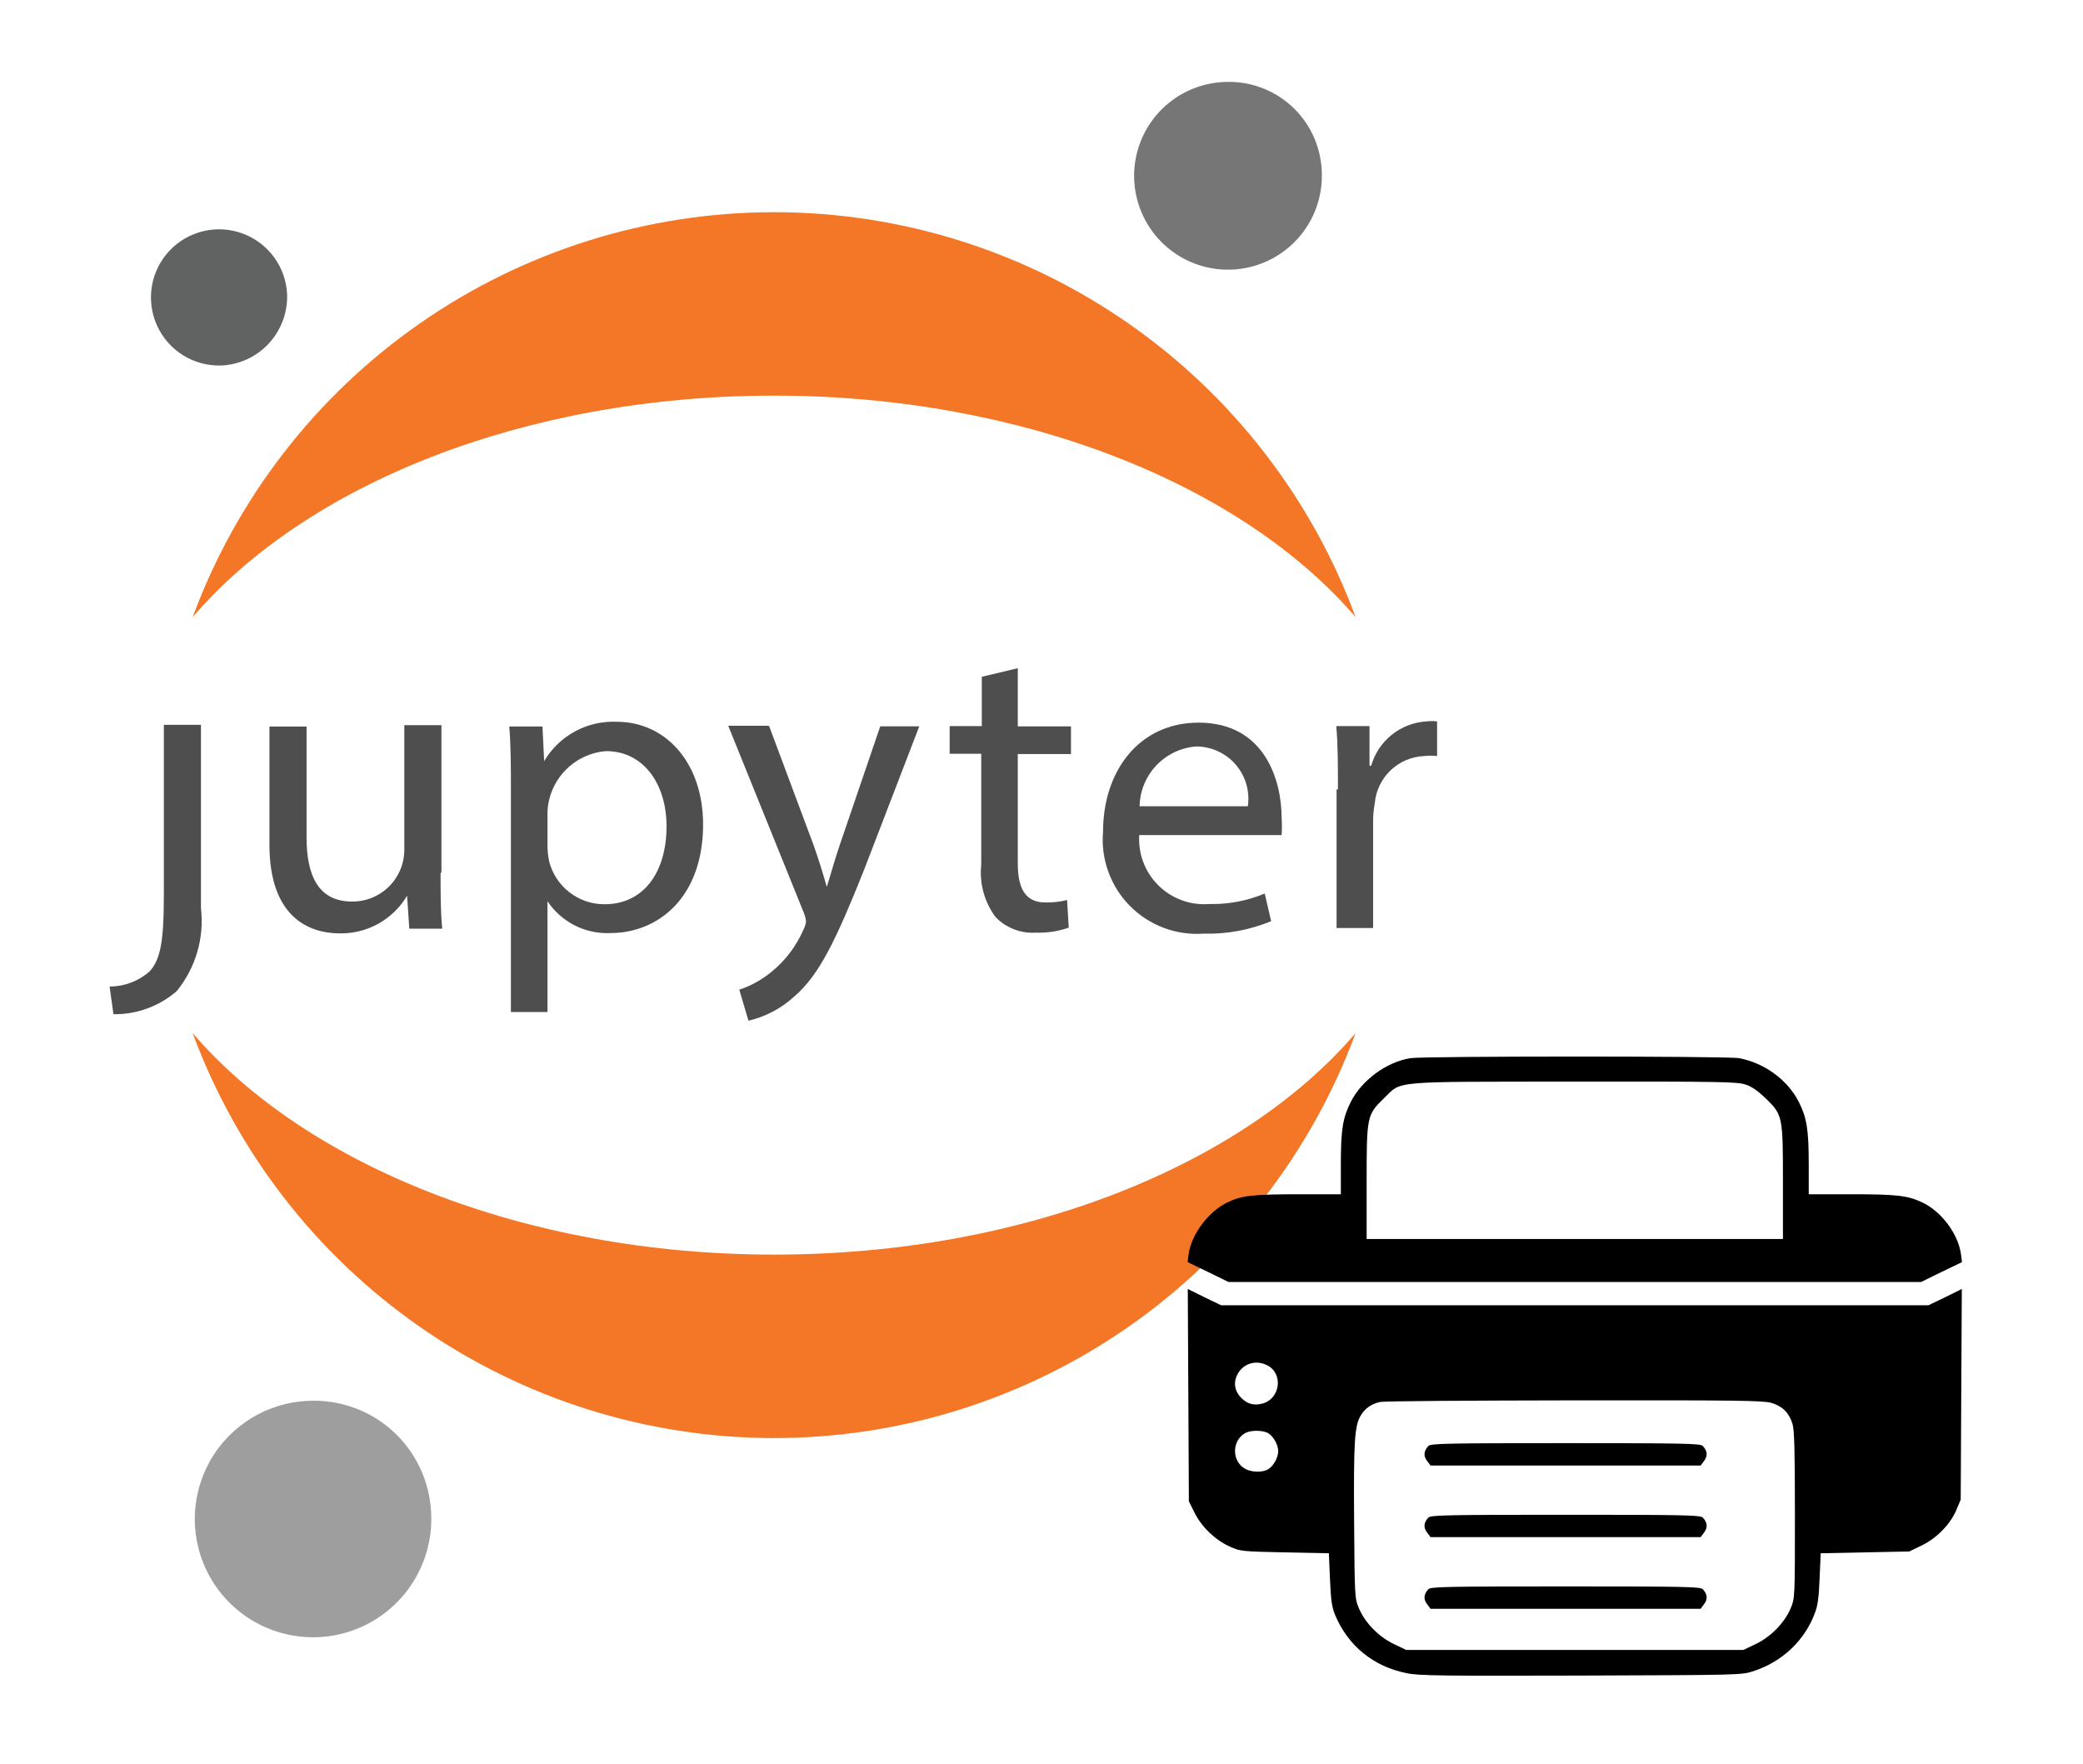
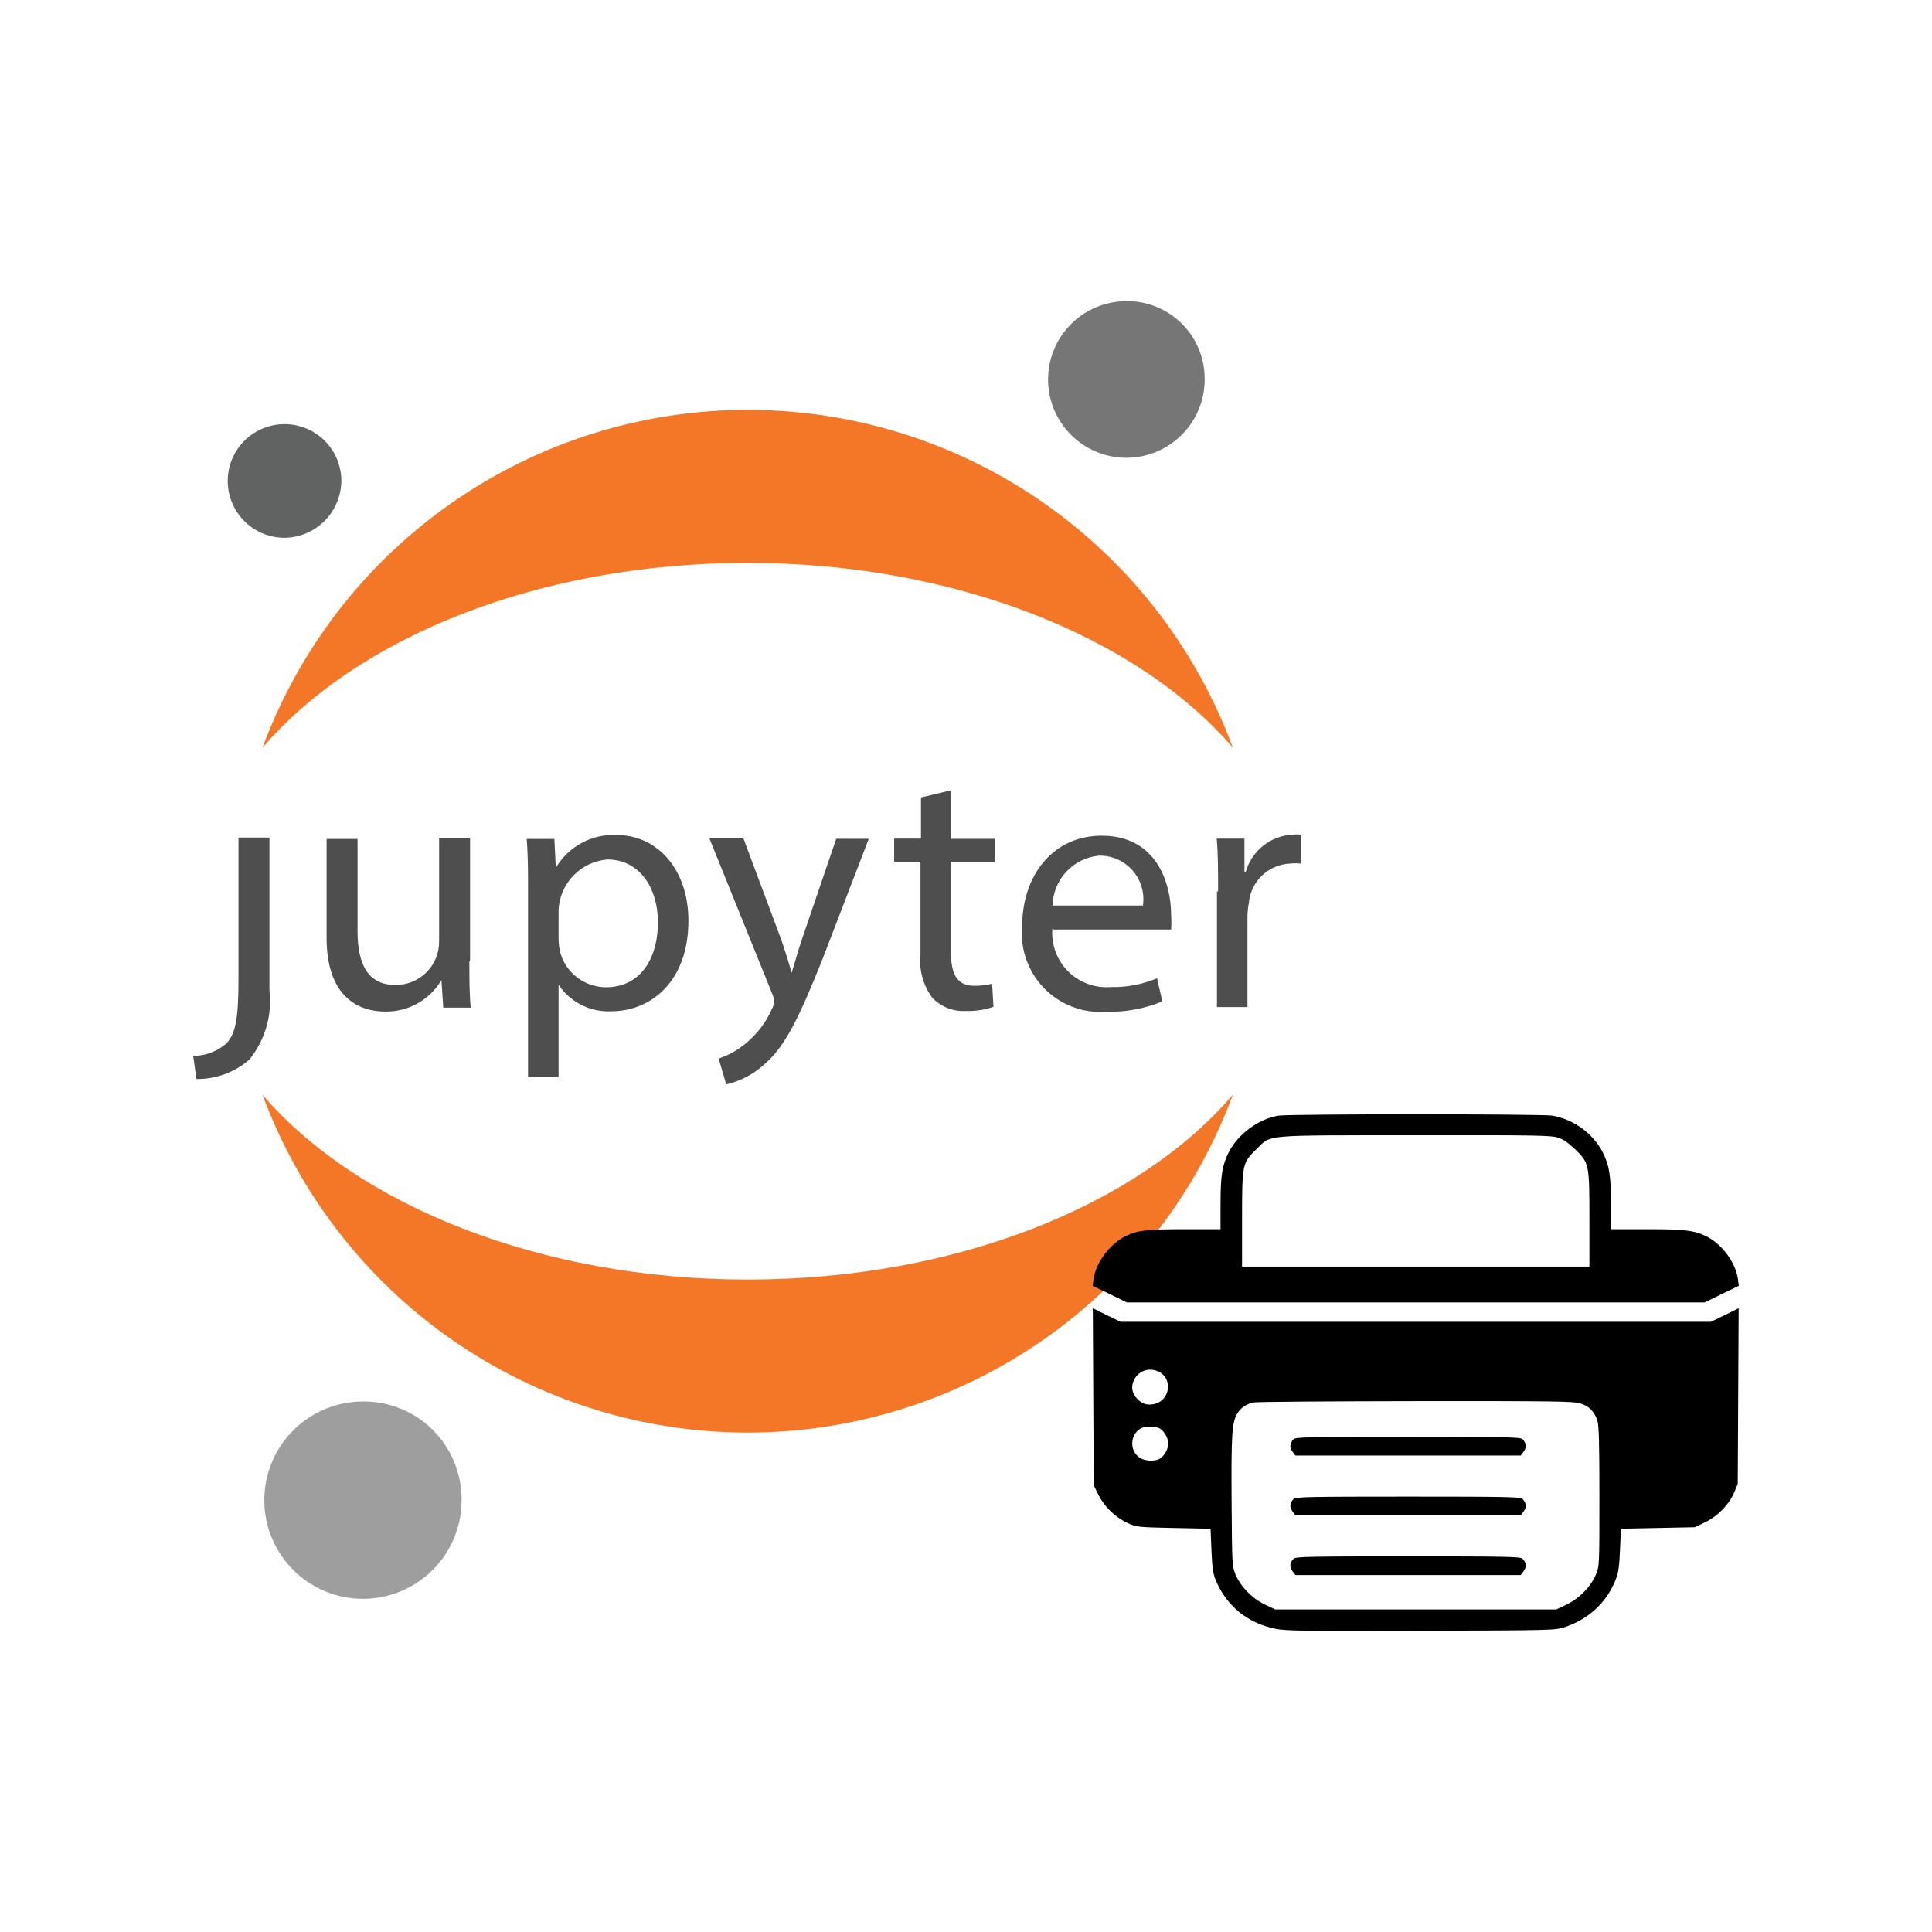
- <svg xmlns="http://www.w3.org/2000/svg" width="150px" height="127px" viewBox="0 0 150 127" version="1.1">
-   <g id="Canvas" transform="matrix(2.239779, 0, 0, 2.239779, -3666.556, -5489.828)" style="">
+ <svg xmlns="http://www.w3.org/2000/svg" xmlns:ns1="https://boxy-svg.com" height="100%" style="fill-rule:evenodd;clip-rule:evenodd;stroke-linecap:round;stroke-linejoin:round;" width="100%" version="1.1" viewBox="0 0 150 150">
+   <defs>
+     <ns1:grid x="0" y="0" width="15" height="15" />
+   </defs>
+   <rect width="120" height="120" style="fill: none; stroke-width: 0.2px; stroke: rgb(84, 84, 84); pointer-events: none; visibility: hidden;" x="15" y="15" ns1:origin="0.5 0.5" />
+   <g id="Canvas" transform="matrix(2.014862, 0, 0, 2.014862, -3290.462, -4920.468)" style="">
    <g id="Group" style="mix-blend-mode:normal;">
      <g id="Group" style="mix-blend-mode:normal;">
        <g id="Group" style="mix-blend-mode:normal;">
          <g id="g" style="mix-blend-mode:normal;">
            <g id="path" style="mix-blend-mode:normal;">
              <g id="path9 fill" style="mix-blend-mode:normal;">
                <path d="M 1.745 5.475C 1.745 7.033 1.62 7.541 1.3 7.915C 0.943 8.236 0.48 8.414 0 8.413L 0.125 9.304C 0.869 9.314 1.591 9.051 2.155 8.565C 2.458 8.195 2.683 7.768 2.818 7.309C 2.953 6.85 2.993 6.369 2.938 5.894L 2.938 0L 1.745 0L 1.745 5.44L 1.745 5.475Z" transform="matrix(1, 0, 0, 1, 1640.54, 2474.36)" fill="#4E4E4E" style="mix-blend-mode: normal;" />
              </g>
            </g>
            <g id="path" style="mix-blend-mode:normal;">
              <g id="path10 fill" style="mix-blend-mode:normal;">
                <path d="M 5.502 4.763C 5.502 5.431 5.502 6.027 5.555 6.544L 4.496 6.544L 4.425 5.484C 4.203 5.859 3.886 6.169 3.506 6.381C 3.126 6.594 2.697 6.702 2.261 6.695C 1.229 6.695 0 6.134 0 3.846L 0 0.045L 1.193 0.045L 1.193 3.606C 1.193 4.843 1.576 5.671 2.653 5.671C 2.875 5.674 3.095 5.632 3.3 5.548C 3.505 5.464 3.691 5.34 3.848 5.184C 4.005 5.027 4.129 4.84 4.213 4.635C 4.296 4.43 4.338 4.21 4.336 3.989L 4.336 0L 5.529 0L 5.529 4.727L 5.502 4.763Z" transform="matrix(1, 0, 0, 1, 1645.68, 2474.37)" fill="#4E4E4E" style="mix-blend-mode: normal;" />
              </g>
            </g>
            <g id="path" style="mix-blend-mode:normal;">
              <g id="path11 fill" style="mix-blend-mode:normal;">
                <path d="M 0.053 2.273C 0.053 1.445 0.053 0.768 0 0.154L 1.068 0.154L 1.122 1.267C 1.36 0.865 1.702 0.535 2.113 0.312C 2.524 0.089 2.988 -0.018 3.454 0.002C 5.039 0.002 6.232 1.329 6.232 3.305C 6.232 5.638 4.799 6.795 3.25 6.795C 2.853 6.813 2.459 6.728 2.105 6.549C 1.751 6.369 1.449 6.102 1.229 5.772L 1.229 5.772L 1.229 9.333L 0.053 9.333L 0.053 2.299L 0.053 2.273ZM 1.229 4.009C 1.232 4.17 1.25 4.331 1.282 4.489C 1.383 4.885 1.613 5.235 1.935 5.485C 2.258 5.735 2.655 5.87 3.063 5.869C 4.318 5.869 5.057 4.846 5.057 3.359C 5.057 2.059 4.362 0.946 3.107 0.946C 2.61 0.987 2.145 1.207 1.8 1.566C 1.454 1.925 1.251 2.398 1.229 2.896L 1.229 4.009Z" transform="matrix(1, 0, 0, 1, 1653.39, 2474.26)" fill="#4E4E4E" style="mix-blend-mode: normal;" />
              </g>
            </g>
            <g id="path" style="mix-blend-mode:normal;">
              <g id="path12 fill" style="mix-blend-mode:normal;">
                <path d="M 1.318 0.018L 2.751 3.855C 2.902 4.282 3.063 4.799 3.169 5.182C 3.294 4.79 3.428 4.291 3.588 3.828L 4.888 0.018L 6.143 0.018L 4.362 4.647C 3.472 6.873 2.929 8.022 2.11 8.716C 1.697 9.093 1.194 9.357 0.65 9.482L 0.356 8.485C 0.737 8.359 1.09 8.163 1.398 7.906C 1.832 7.552 2.177 7.1 2.404 6.588C 2.452 6.499 2.486 6.403 2.502 6.303C 2.492 6.196 2.465 6.091 2.422 5.992L 0 0L 1.3 0L 1.318 0.018Z" transform="matrix(1, 0, 0, 1, 1660.43, 2474.39)" fill="#4E4E4E" style="mix-blend-mode: normal;" />
              </g>
            </g>
            <g id="path" style="mix-blend-mode:normal;">
              <g id="path13 fill" style="mix-blend-mode:normal;">
                <path d="M 2.19 0L 2.19 1.87L 3.9 1.87L 3.9 2.76L 2.19 2.76L 2.19 6.268C 2.19 7.069 2.422 7.532 3.08 7.532C 3.314 7.536 3.548 7.509 3.775 7.452L 3.828 8.342C 3.488 8.46 3.129 8.514 2.769 8.502C 2.53 8.517 2.292 8.48 2.069 8.394C 1.846 8.308 1.644 8.175 1.478 8.004C 1.115 7.519 0.95 6.914 1.015 6.312L 1.015 2.751L 0 2.751L 0 1.861L 1.033 1.861L 1.033 0.276L 2.19 0Z" transform="matrix(1, 0, 0, 1, 1667.55, 2472.54)" fill="#4E4E4E" style="mix-blend-mode: normal;" />
              </g>
            </g>
            <g id="path" style="mix-blend-mode:normal;">
              <g id="path14 fill" style="mix-blend-mode:normal;">
                <path d="M 1.177 3.579C 1.153 3.881 1.195 4.185 1.299 4.469C 1.404 4.753 1.569 5.011 1.783 5.225C 1.997 5.44 2.256 5.605 2.54 5.709C 2.824 5.814 3.128 5.856 3.43 5.831C 4.04 5.845 4.647 5.73 5.21 5.493L 5.415 6.383C 4.724 6.668 3.981 6.805 3.234 6.784C 2.798 6.814 2.361 6.749 1.953 6.594C 1.545 6.439 1.175 6.198 0.869 5.887C 0.563 5.576 0.328 5.202 0.18 4.791C 0.031 4.381 -0.026 3.943 0.011 3.508C 0.011 1.549 1.177 0 3.082 0C 5.219 0 5.753 1.87 5.753 3.063C 5.765 3.246 5.765 3.431 5.753 3.615L 1.15 3.615L 1.177 3.579ZM 4.667 2.689C 4.701 2.451 4.684 2.208 4.617 1.977C 4.55 1.746 4.434 1.533 4.277 1.35C 4.12 1.168 3.926 1.022 3.707 0.921C 3.489 0.82 3.252 0.767 3.011 0.766C 2.522 0.801 2.064 1.018 1.726 1.374C 1.388 1.729 1.196 2.198 1.186 2.689L 4.667 2.689Z" transform="matrix(1, 0, 0, 1, 1672.47, 2474.29)" fill="#4E4E4E" style="mix-blend-mode: normal;" />
              </g>
            </g>
            <g id="path" style="mix-blend-mode:normal;">
              <g id="path15 fill" style="mix-blend-mode:normal;">
                <path d="M 0.053 2.192C 0.053 1.427 0.053 0.768 0 0.162L 1.068 0.162L 1.068 1.436L 1.122 1.436C 1.234 1.043 1.466 0.694 1.785 0.439C 2.104 0.184 2.494 0.034 2.902 0.011C 3.015 -0.004 3.128 -0.004 3.241 0.011L 3.241 1.124C 3.105 1.108 2.967 1.108 2.831 1.124C 2.427 1.14 2.042 1.302 1.749 1.58C 1.456 1.859 1.274 2.235 1.238 2.637C 1.204 2.82 1.186 3.004 1.184 3.189L 1.184 6.653L 0.009 6.653L 0.009 2.201L 0.053 2.192Z" transform="matrix(1, 0, 0, 1, 1679.98, 2474.24)" fill="#4E4E4E" style="mix-blend-mode: normal;" />
              </g>
            </g>
          </g>
        </g>
        <g id="g" style="mix-blend-mode:normal;">
          <g id="path" style="mix-blend-mode:normal;">
            <g id="path16 fill" style="mix-blend-mode:normal;">
              <path d="M 6.031 2.836C 6.067 3.434 5.925 4.029 5.622 4.546C 5.319 5.063 4.869 5.478 4.329 5.738C 3.789 5.999 3.184 6.092 2.591 6.008C 1.998 5.923 1.443 5.663 0.998 5.262C 0.553 4.861 0.237 4.337 0.091 3.755C -0.055 3.174 -0.025 2.563 0.178 1.999C 0.381 1.435 0.747 0.944 1.229 0.589C 1.712 0.234 2.289 0.03 2.888 0.005C 3.28 -0.017 3.673 0.039 4.044 0.17C 4.415 0.301 4.756 0.503 5.048 0.767C 5.34 1.03 5.577 1.348 5.746 1.703C 5.914 2.058 6.011 2.443 6.031 2.836L 6.031 2.836Z" transform="matrix(1, 0, 0, 1, 1673.48, 2453.69)" fill="#767677" style="mix-blend-mode: normal;" />
            </g>
          </g>
          <g id="path" style="mix-blend-mode:normal;">
            <g id="path17 fill" style="mix-blend-mode:normal;">
              <path d="M 18.696 7.122C 10.684 7.122 3.641 4.247 0 0C 1.413 3.82 3.962 7.116 7.305 9.444C 10.647 11.772 14.623 13.02 18.696 13.02C 22.77 13.02 26.745 11.772 30.088 9.444C 33.43 7.116 35.98 3.82 37.392 4.0486e-13C 33.76 4.247 26.744 7.122 18.696 7.122Z" transform="matrix(1, 0, 0, 1, 1643.21, 2484.27)" fill="#F37726" style="mix-blend-mode: normal;" />
            </g>
          </g>
          <g id="path" style="mix-blend-mode:normal;">
            <g id="path18 fill" style="mix-blend-mode:normal;">
              <path d="M 18.696 5.897C 26.709 5.897 33.751 8.773 37.392 13.02C 35.98 9.199 33.43 5.903 30.088 3.576C 26.745 1.248 22.77 4.0486e-13 18.696 0C 14.623 4.0486e-13 10.647 1.248 7.305 3.576C 3.962 5.903 1.413 9.199 0 13.02C 3.641 8.764 10.648 5.897 18.696 5.897Z" transform="matrix(1, 0, 0, 1, 1643.21, 2457.88)" fill="#F37726" style="mix-blend-mode: normal;" />
            </g>
          </g>
          <g id="path" style="mix-blend-mode:normal;">
            <g id="path19 fill" style="mix-blend-mode:normal;">
              <path d="M 7.596 3.567C 7.643 4.32 7.464 5.07 7.083 5.722C 6.703 6.373 6.136 6.897 5.457 7.226C 4.777 7.554 4.015 7.673 3.268 7.567C 2.52 7.461 1.822 7.135 1.26 6.631C 0.699 6.126 0.3 5.466 0.116 4.734C -0.069 4.002 -0.032 3.232 0.223 2.521C 0.477 1.81 0.938 1.192 1.545 0.744C 2.153 0.296 2.88 0.039 3.634 0.005C 4.128 -0.021 4.622 0.05 5.089 0.215C 5.555 0.379 5.985 0.634 6.353 0.965C 6.721 1.296 7.02 1.696 7.233 2.142C 7.446 2.589 7.57 3.073 7.596 3.567L 7.596 3.567Z" transform="matrix(1, 0, 0, 1, 1643.28, 2496.09)" fill="#9E9E9E" style="mix-blend-mode: normal;" />
            </g>
          </g>
          <g id="path" style="mix-blend-mode:normal;">
            <g id="path20 fill" style="mix-blend-mode:normal;">
              <path d="M 2.251 4.379C 1.819 4.391 1.393 4.275 1.027 4.046C 0.661 3.817 0.371 3.484 0.194 3.091C 0.016 2.697 -0.041 2.259 0.029 1.833C 0.1 1.407 0.294 1.011 0.589 0.696C 0.884 0.38 1.266 0.158 1.686 0.059C 2.106 -0.041 2.546 -0.014 2.951 0.137C 3.356 0.287 3.708 0.553 3.962 0.903C 4.216 1.252 4.361 1.669 4.378 2.1C 4.395 2.684 4.181 3.25 3.783 3.677C 3.385 4.104 2.834 4.356 2.251 4.379Z" transform="matrix(1, 0, 0, 1, 1641.87, 2458.43)" fill="#616262" style="mix-blend-mode: normal;" />
            </g>
          </g>
        </g>
      </g>
    </g>
  </g>
-   <g transform="matrix(0.056904, 0, 0, 0.055312, 84.95132, 70.71501)" style="">
+   <g transform="matrix(0.05119, 0, 0, 0.049758, 84.32203, 81.68952)" style="">
    <g transform="translate(0,511) scale(0.1,-0.1)">
      <path d="M2918.3,4119.3c-303-51.3-610.8-284.4-753-568.8c-102.6-212.1-125.9-359-125.9-822.9v-380h-533.8c-575.8,0-720.3-16.3-899.8-104.9c-237.8-116.6-454.6-410.3-491.9-669l-14-109.6l258.8-128.2l258.8-130.5H5000h4382.5l258.7,130.5l258.8,128.2l-14,109.6c-37.3,261.1-247.1,550.1-487.2,666.7c-184.2,90.9-324,107.2-904.5,107.2h-533.8v380c0,463.9-23.3,610.8-125.9,822.9c-142.2,286.7-435.9,508.2-757.6,568.8C6927.8,4147.2,3088.5,4147.2,2918.3,4119.3z M7158.6,3776.6c79.3-25.6,156.2-81.6,256.4-179.5c216.8-216.8,219.1-230.8,219.1-1102.6v-729.6H5000H2365.8v729.6c0,871.8,2.3,885.8,219.1,1102.6c233.1,230.8,51.3,214.5,2405.7,216.8C6850.9,3816.2,7053.7,3811.5,7158.6,3776.6z" />
      <path d="M109.3-267.9l7-1382.3l74.6-153.8c90.9-184.2,258.7-349.7,445.2-435.9c130.5-60.6,146.9-62.9,692.3-74.6l559.5-11.7l14-338c11.7-275.1,23.3-361.3,65.3-466.2c163.2-401,484.9-671.4,909.1-757.6c146.9-32.6,452.2-35,2202.9-30.3c2030.4,7,2030.4,7,2184.3,58.3c363.7,123.5,643.4,396.3,773.9,752.9c37.3,95.6,51.3,209.8,60.6,454.6l14,326.4l559.5,11.7l561.8,11.7l153.9,76.9c191.2,93.2,366,277.4,442.9,466.2l53.6,132.9l7,1370.7l7,1370.7l-209.8-107.2l-212.1-104.9H5000H524.3l-212.1,104.9l-209.8,107.2L109.3-267.9z M1107,121.4c207.5-107.2,167.8-435.9-60.6-498.9c-104.9-28-186.5-7-263.4,69.9C701.4-225.9,678.1-121,720.1-20.8C785.4,137.7,955.5,200.7,1107,121.4z M7487.3-368.1c139.9-42,223.8-128.2,268.1-275.1c23.3-72.3,30.3-370.7,30.3-1181.9c0-1079.3,0-1084-53.6-1216.8c-76.9-188.8-251.8-373-442.9-466.2l-156.2-76.9H5000H2867l-156.2,76.9c-191.1,93.2-366,277.4-442.9,466.2c-53.6,130.6-53.6,149.2-60.6,1135.3c-7,1046.7,4.7,1244.8,88.6,1382.3c51.3,86.3,135.2,144.5,240.1,167.8c39.6,11.7,1144.6,18.7,2454.7,21C7053.7-333.2,7384.7-337.8,7487.3-368.1z M1125.7-766.7c65.3-44.3,121.2-151.5,121.2-230.8c0-79.3-55.9-186.5-121.2-230.8c-67.6-48.9-216.8-46.6-298.4,2.4c-172.5,100.2-167.8,368.3,4.7,466.2C906.6-720.1,1062.8-722.5,1125.7-766.7z" />
      <path d="M3149.1-927.6c-60.6-62.9-67.6-130.5-18.7-195.8l44.3-60.6h1708.7h1708.7l44.3,60.6c48.9,65.3,42,132.9-18.7,195.8c-32.6,30.3-251.8,35-1734.4,35C3400.9-892.6,3181.7-897.3,3149.1-927.6z" />
      <path d="M3149.1-1860c-60.6-62.9-67.6-130.5-18.7-195.8l44.3-60.6h1708.7h1708.7l44.3,60.6c48.9,65.3,42,132.9-18.7,195.8c-32.6,30.3-251.8,35-1734.4,35C3400.9-1825.1,3181.7-1829.7,3149.1-1860z" />
      <path d="M3149.1-2792.5c-60.6-62.9-67.6-130.5-18.7-195.8l44.3-60.6h1708.7h1708.7l44.3,60.6c48.9,65.3,42,132.9-18.7,195.8c-32.6,30.3-251.8,35-1734.4,35C3400.9-2757.5,3181.7-2762.2,3149.1-2792.5z" />
    </g>
  </g>
</svg>
